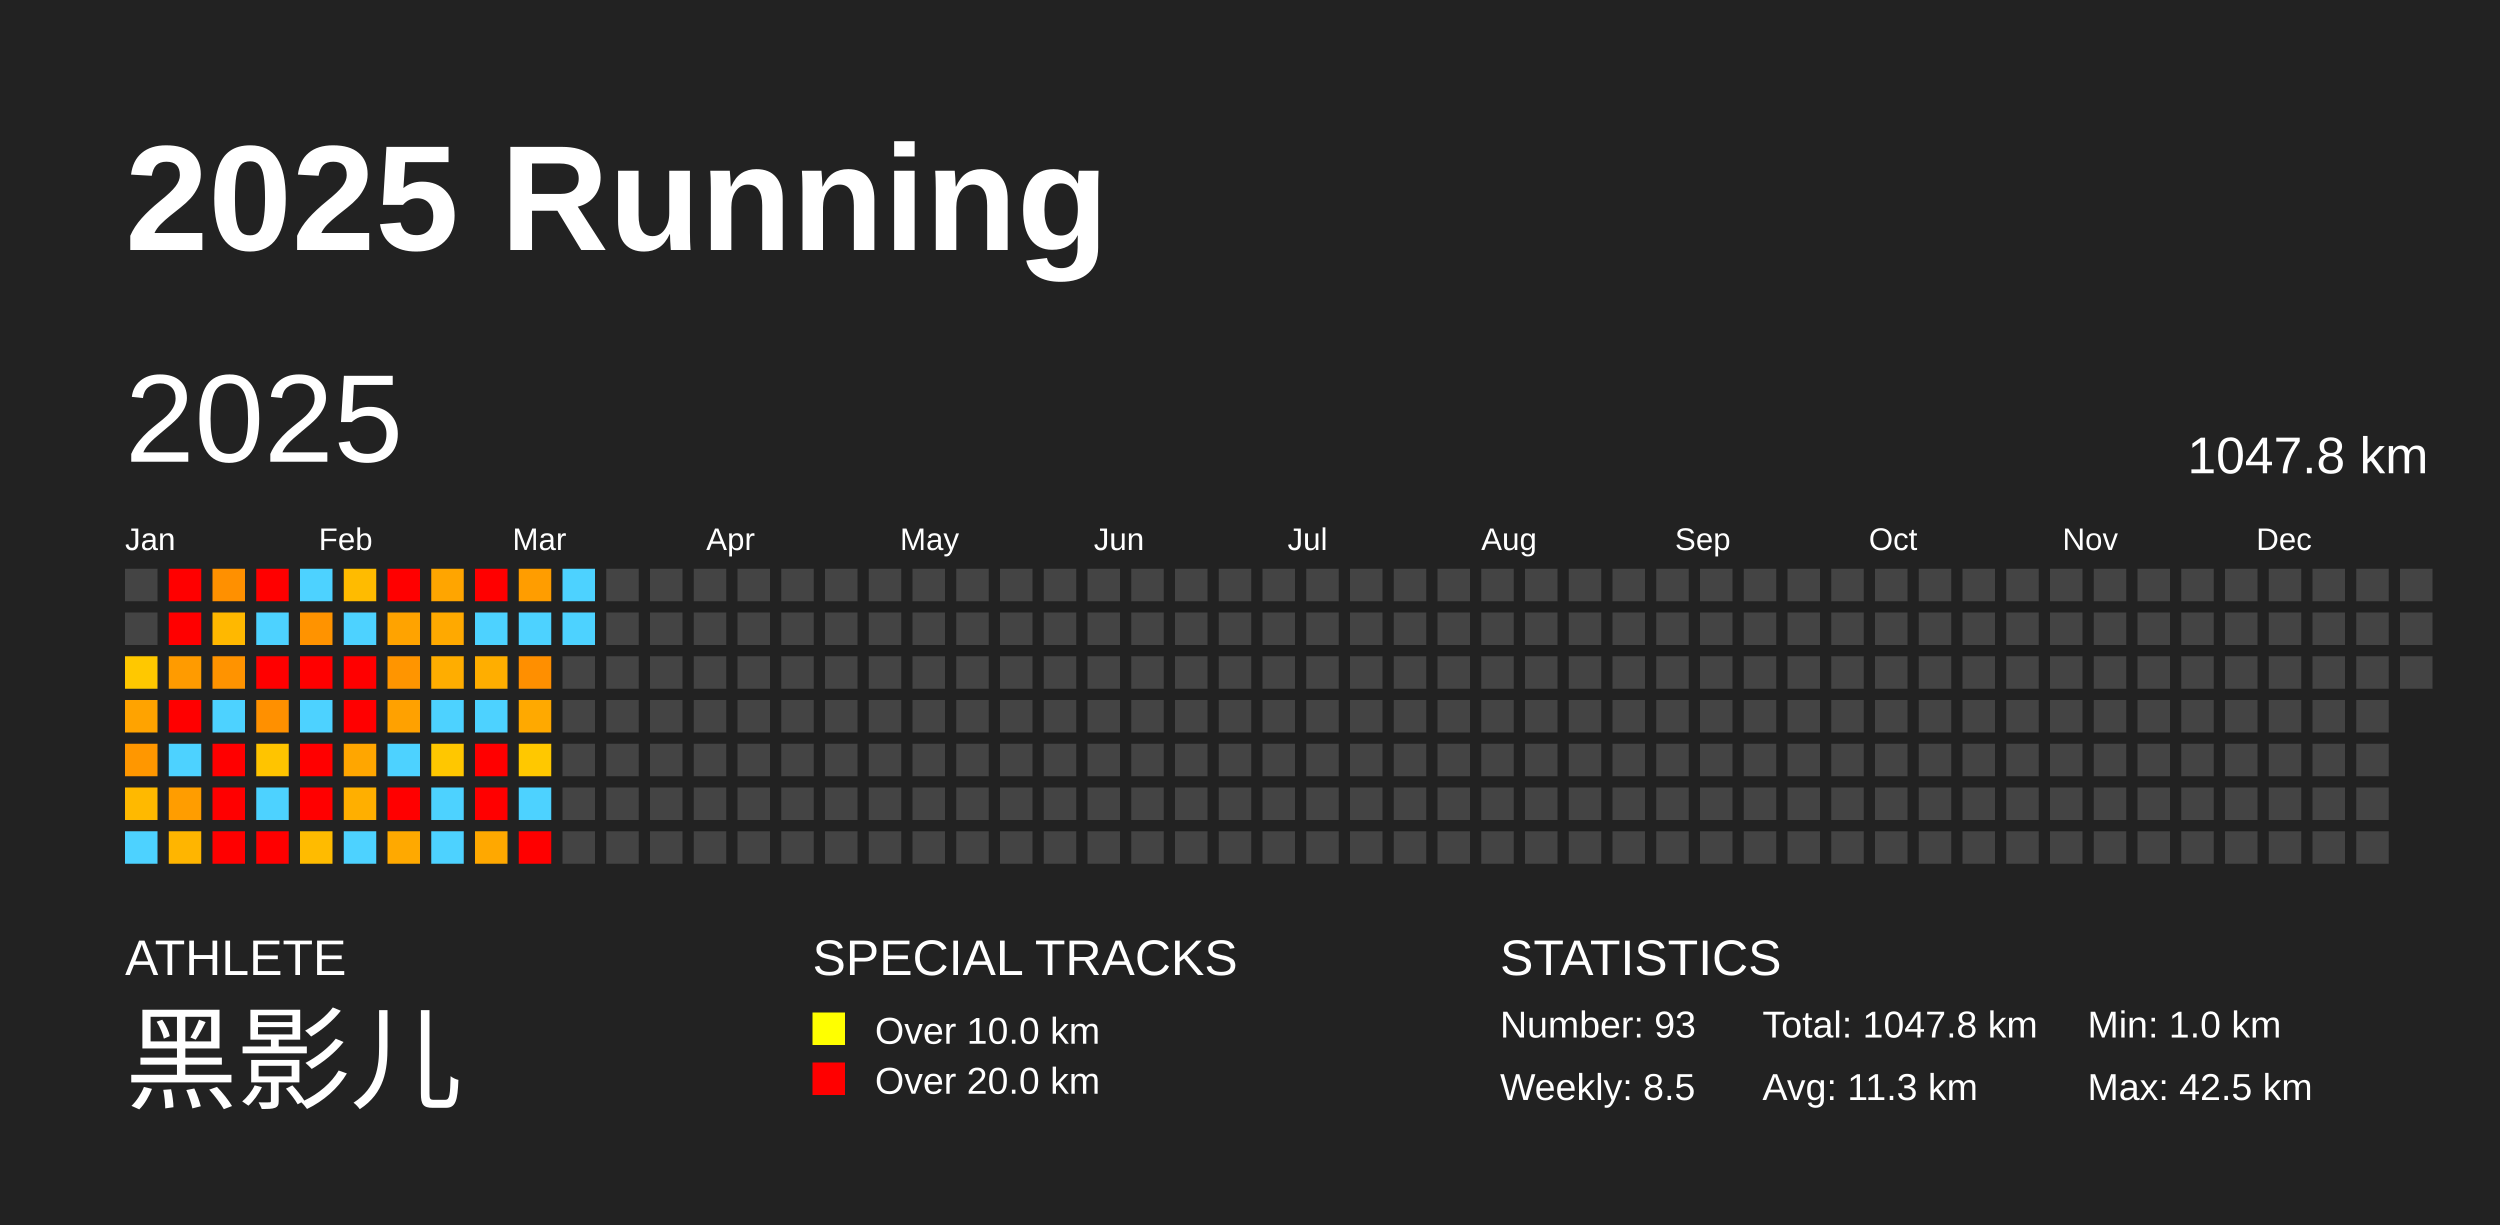
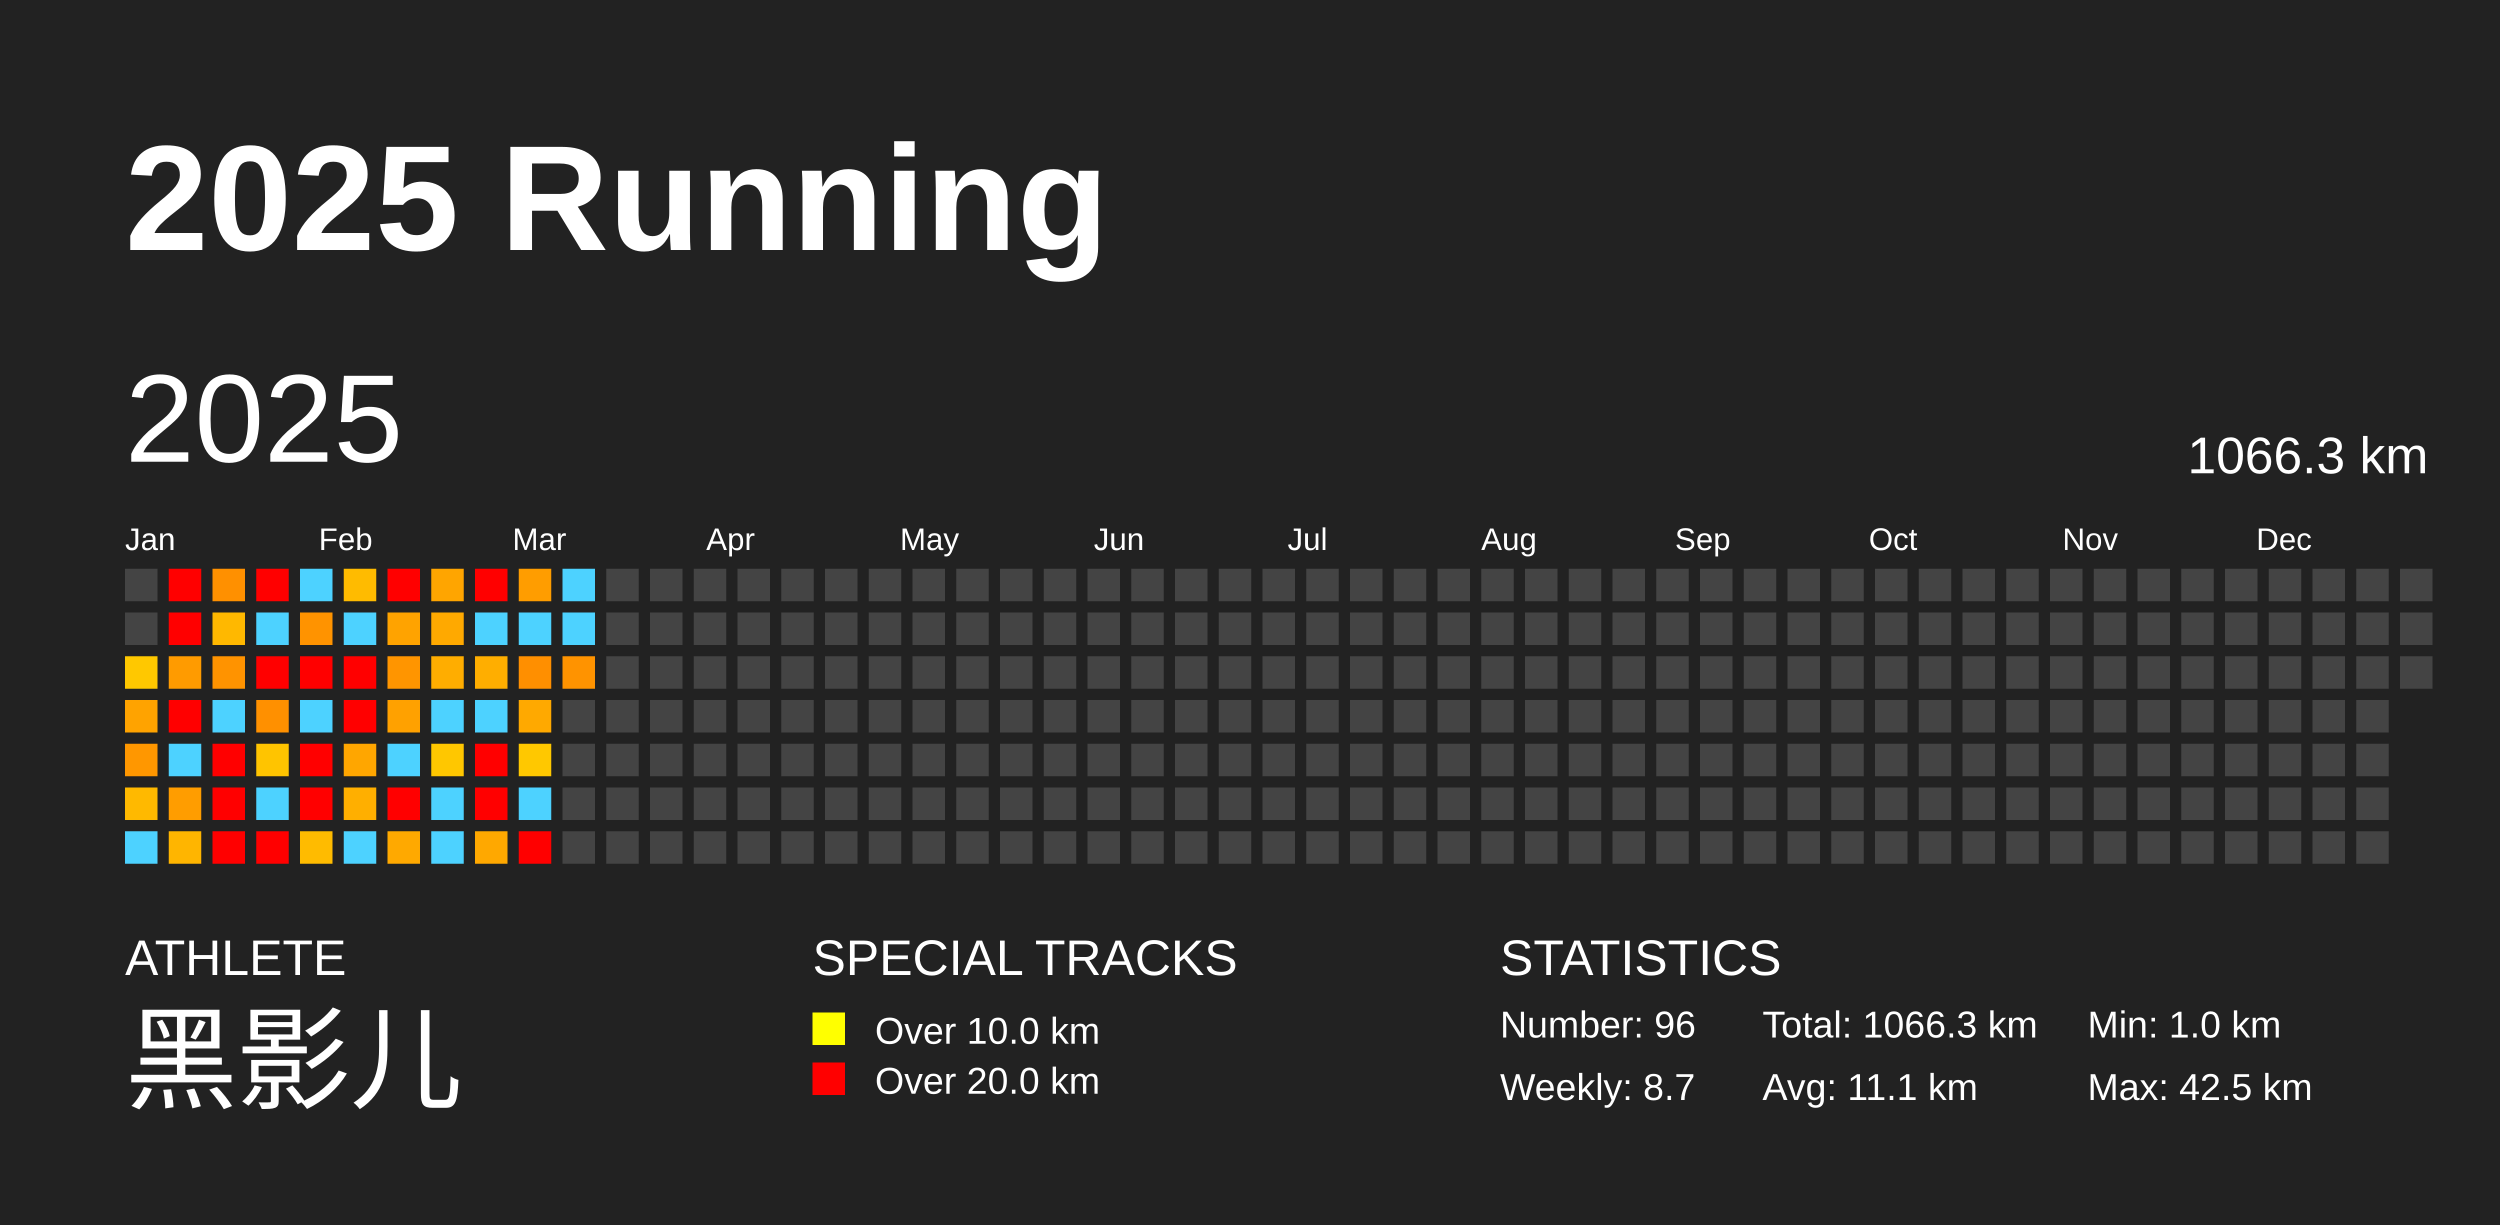
<svg xmlns="http://www.w3.org/2000/svg" baseProfile="full" height="98mm" version="1.1" viewBox="0,0,200,98" width="200mm">
  <defs />
  <rect fill="#222222" height="98" width="200" x="0" y="0" />
  <text fill="#FFFFFF" style="font-size:12px; font-family:Arial; font-weight:bold;" x="10" y="20">2025 Running</text>
  <text fill="#FFFFFF" style="font-size:4px; font-family:Arial" x="10" y="78">ATHLETE</text>
  <text fill="#FFFFFF" style="font-size:9px; font-family:Arial" x="10" y="88">黑影儿</text>
  <text fill="#FFFFFF" style="font-size:4px; font-family:Arial" x="65" y="78">SPECIAL TRACKS</text>
  <rect fill="yellow" height="2.6" width="2.6" x="65" y="81" />
  <text fill="#FFFFFF" style="font-size:3px; font-family:Arial" x="70" y="83.5">Over 10.0 km</text>
  <rect fill="red" height="2.6" width="2.6" x="65" y="85" />
  <text fill="#FFFFFF" style="font-size:3px; font-family:Arial" x="70" y="87.5">Over 20.0 km</text>
  <text fill="#FFFFFF" style="font-size:4px; font-family:Arial" x="120" y="78">STATISTICS</text>
-   <text fill="#FFFFFF" style="font-size:3px; font-family:Arial" x="120" y="83">Number: 93</text>
-   <text fill="#FFFFFF" style="font-size:3px; font-family:Arial" x="120" y="88">Weekly: 8.5</text>
-   <text fill="#FFFFFF" style="font-size:3px; font-family:Arial" x="141" y="83">Total: 1047.8 km</text>
-   <text fill="#FFFFFF" style="font-size:3px; font-family:Arial" x="141" y="88">Avg: 11.3 km</text>
+   <text fill="#FFFFFF" style="font-size:3px; font-family:Arial" x="120" y="83">Number: 96</text>
+   <text fill="#FFFFFF" style="font-size:3px; font-family:Arial" x="120" y="88">Weekly: 8.7</text>
+   <text fill="#FFFFFF" style="font-size:3px; font-family:Arial" x="141" y="83">Total: 1066.3 km</text>
+   <text fill="#FFFFFF" style="font-size:3px; font-family:Arial" x="141" y="88">Avg: 11.1 km</text>
  <text fill="#FFFFFF" style="font-size:3px; font-family:Arial" x="167" y="83">Min: 1.0 km</text>
  <text fill="#FFFFFF" style="font-size:3px; font-family:Arial" x="167" y="88">Max: 42.5 km</text>
  <text dominant-baseline="hanging" fill="#FFFFFF" style="font-size:10.0px; font-family:Arial;" x="10" y="30">2025</text>
-   <text dominant-baseline="hanging" fill="#FFFFFF" style="font-size:4.125px; font-family:Arial;" x="175" y="35">1047.8 km</text>
+   <text dominant-baseline="hanging" fill="#FFFFFF" style="font-size:4.125px; font-family:Arial;" x="175" y="35">1066.3 km</text>
  <text fill="#FFFFFF" style="font-size:2.5px; font-family:Arial" x="10.0" y="44">Jan</text>
  <text fill="#FFFFFF" style="font-size:2.5px; font-family:Arial" x="25.5" y="44">Feb</text>
  <text fill="#FFFFFF" style="font-size:2.5px; font-family:Arial" x="41.0" y="44">Mar</text>
  <text fill="#FFFFFF" style="font-size:2.5px; font-family:Arial" x="56.5" y="44">Apr</text>
  <text fill="#FFFFFF" style="font-size:2.5px; font-family:Arial" x="72.0" y="44">May</text>
  <text fill="#FFFFFF" style="font-size:2.5px; font-family:Arial" x="87.5" y="44">Jun</text>
  <text fill="#FFFFFF" style="font-size:2.5px; font-family:Arial" x="103.0" y="44">Jul</text>
  <text fill="#FFFFFF" style="font-size:2.5px; font-family:Arial" x="118.5" y="44">Aug</text>
  <text fill="#FFFFFF" style="font-size:2.5px; font-family:Arial" x="134.0" y="44">Sep</text>
  <text fill="#FFFFFF" style="font-size:2.5px; font-family:Arial" x="149.5" y="44">Oct</text>
  <text fill="#FFFFFF" style="font-size:2.5px; font-family:Arial" x="165.0" y="44">Nov</text>
  <text fill="#FFFFFF" style="font-size:2.5px; font-family:Arial" x="180.5" y="44">Dec</text>
  <rect fill="#444444" height="2.6" width="2.6" x="10.0" y="45.5" />
  <rect fill="#444444" height="2.6" width="2.6" x="10.0" y="49.0" />
  <rect fill="#ffc800" height="2.6" width="2.6" x="10.0" y="52.5" />
  <rect fill="#ffa300" height="2.6" width="2.6" x="10.0" y="56.0" />
  <rect fill="#ff9700" height="2.6" width="2.6" x="10.0" y="59.5" />
  <rect fill="#ffb900" height="2.6" width="2.6" x="10.0" y="63.0" />
  <rect fill="#4dd2ff" height="2.6" width="2.6" x="10.0" y="66.5" />
  <rect fill="red" height="2.6" width="2.6" x="13.5" y="45.5" />
  <rect fill="red" height="2.6" width="2.6" x="13.5" y="49.0" />
  <rect fill="#ff9b00" height="2.6" width="2.6" x="13.5" y="52.5" />
  <rect fill="red" height="2.6" width="2.6" x="13.5" y="56.0" />
  <rect fill="#4dd2ff" height="2.6" width="2.6" x="13.5" y="59.5" />
  <rect fill="#ff9d00" height="2.6" width="2.6" x="13.5" y="63.0" />
  <rect fill="#ffb500" height="2.6" width="2.6" x="13.5" y="66.5" />
  <rect fill="#ff9000" height="2.6" width="2.6" x="17.0" y="45.5" />
  <rect fill="#ffb800" height="2.6" width="2.6" x="17.0" y="49.0" />
  <rect fill="#ff9300" height="2.6" width="2.6" x="17.0" y="52.5" />
  <rect fill="#4dd2ff" height="2.6" width="2.6" x="17.0" y="56.0" />
  <rect fill="red" height="2.6" width="2.6" x="17.0" y="59.5" />
  <rect fill="red" height="2.6" width="2.6" x="17.0" y="63.0" />
  <rect fill="red" height="2.6" width="2.6" x="17.0" y="66.5" />
  <rect fill="red" height="2.6" width="2.6" x="20.5" y="45.5" />
  <rect fill="#4dd2ff" height="2.6" width="2.6" x="20.5" y="49.0" />
  <rect fill="red" height="2.6" width="2.6" x="20.5" y="52.5" />
  <rect fill="#ff9000" height="2.6" width="2.6" x="20.5" y="56.0" />
  <rect fill="#ffc400" height="2.6" width="2.6" x="20.5" y="59.5" />
  <rect fill="#4dd2ff" height="2.6" width="2.6" x="20.5" y="63.0" />
  <rect fill="red" height="2.6" width="2.6" x="20.5" y="66.5" />
  <rect fill="#4dd2ff" height="2.6" width="2.6" x="24.0" y="45.5" />
  <rect fill="#ff9300" height="2.6" width="2.6" x="24.0" y="49.0" />
  <rect fill="red" height="2.6" width="2.6" x="24.0" y="52.5" />
  <rect fill="#4dd2ff" height="2.6" width="2.6" x="24.0" y="56.0" />
  <rect fill="red" height="2.6" width="2.6" x="24.0" y="59.5" />
  <rect fill="red" height="2.6" width="2.6" x="24.0" y="63.0" />
  <rect fill="#ffbb00" height="2.6" width="2.6" x="24.0" y="66.5" />
  <rect fill="#ffbb00" height="2.6" width="2.6" x="27.5" y="45.5" />
  <rect fill="#4dd2ff" height="2.6" width="2.6" x="27.5" y="49.0" />
  <rect fill="red" height="2.6" width="2.6" x="27.5" y="52.5" />
  <rect fill="red" height="2.6" width="2.6" x="27.5" y="56.0" />
  <rect fill="#ffa600" height="2.6" width="2.6" x="27.5" y="59.5" />
  <rect fill="#ffaf00" height="2.6" width="2.6" x="27.5" y="63.0" />
  <rect fill="#4dd2ff" height="2.6" width="2.6" x="27.5" y="66.5" />
  <rect fill="red" height="2.6" width="2.6" x="31.0" y="45.5" />
  <rect fill="#ffa300" height="2.6" width="2.6" x="31.0" y="49.0" />
  <rect fill="#ff9500" height="2.6" width="2.6" x="31.0" y="52.5" />
  <rect fill="#ffa100" height="2.6" width="2.6" x="31.0" y="56.0" />
  <rect fill="#4dd2ff" height="2.6" width="2.6" x="31.0" y="59.5" />
  <rect fill="red" height="2.6" width="2.6" x="31.0" y="63.0" />
  <rect fill="#ffa900" height="2.6" width="2.6" x="31.0" y="66.5" />
  <rect fill="#ffa500" height="2.6" width="2.6" x="34.5" y="45.5" />
  <rect fill="#ffa900" height="2.6" width="2.6" x="34.5" y="49.0" />
  <rect fill="#ffad00" height="2.6" width="2.6" x="34.5" y="52.5" />
  <rect fill="#4dd2ff" height="2.6" width="2.6" x="34.5" y="56.0" />
  <rect fill="#ffc700" height="2.6" width="2.6" x="34.5" y="59.5" />
  <rect fill="#4dd2ff" height="2.6" width="2.6" x="34.5" y="63.0" />
  <rect fill="#4dd2ff" height="2.6" width="2.6" x="34.5" y="66.5" />
  <rect fill="red" height="2.6" width="2.6" x="38.0" y="45.5" />
  <rect fill="#4dd2ff" height="2.6" width="2.6" x="38.0" y="49.0" />
  <rect fill="#ffae00" height="2.6" width="2.6" x="38.0" y="52.5" />
  <rect fill="#4dd2ff" height="2.6" width="2.6" x="38.0" y="56.0" />
  <rect fill="red" height="2.6" width="2.6" x="38.0" y="59.5" />
  <rect fill="red" height="2.6" width="2.6" x="38.0" y="63.0" />
  <rect fill="#ffa800" height="2.6" width="2.6" x="38.0" y="66.5" />
  <rect fill="#ff9d00" height="2.6" width="2.6" x="41.5" y="45.5" />
  <rect fill="#4dd2ff" height="2.6" width="2.6" x="41.5" y="49.0" />
  <rect fill="#ff8f00" height="2.6" width="2.6" x="41.5" y="52.5" />
  <rect fill="#ffa900" height="2.6" width="2.6" x="41.5" y="56.0" />
  <rect fill="#ffc800" height="2.6" width="2.6" x="41.5" y="59.5" />
  <rect fill="#4dd2ff" height="2.6" width="2.6" x="41.5" y="63.0" />
  <rect fill="red" height="2.6" width="2.6" x="41.5" y="66.5" />
  <rect fill="#4dd2ff" height="2.6" width="2.6" x="45.0" y="45.5" />
  <rect fill="#4dd2ff" height="2.6" width="2.6" x="45.0" y="49.0" />
-   <rect fill="#444444" height="2.6" width="2.6" x="45.0" y="52.5" />
+   <rect fill="#ff9300" height="2.6" width="2.6" x="45.0" y="52.5" />
  <rect fill="#444444" height="2.6" width="2.6" x="45.0" y="56.0" />
  <rect fill="#444444" height="2.6" width="2.6" x="45.0" y="59.5" />
  <rect fill="#444444" height="2.6" width="2.6" x="45.0" y="63.0" />
  <rect fill="#444444" height="2.6" width="2.6" x="45.0" y="66.5" />
  <rect fill="#444444" height="2.6" width="2.6" x="48.5" y="45.5" />
  <rect fill="#444444" height="2.6" width="2.6" x="48.5" y="49.0" />
  <rect fill="#444444" height="2.6" width="2.6" x="48.5" y="52.5" />
  <rect fill="#444444" height="2.6" width="2.6" x="48.5" y="56.0" />
  <rect fill="#444444" height="2.6" width="2.6" x="48.5" y="59.5" />
  <rect fill="#444444" height="2.6" width="2.6" x="48.5" y="63.0" />
  <rect fill="#444444" height="2.6" width="2.6" x="48.5" y="66.5" />
  <rect fill="#444444" height="2.6" width="2.6" x="52.0" y="45.5" />
  <rect fill="#444444" height="2.6" width="2.6" x="52.0" y="49.0" />
  <rect fill="#444444" height="2.6" width="2.6" x="52.0" y="52.5" />
  <rect fill="#444444" height="2.6" width="2.6" x="52.0" y="56.0" />
  <rect fill="#444444" height="2.6" width="2.6" x="52.0" y="59.5" />
  <rect fill="#444444" height="2.6" width="2.6" x="52.0" y="63.0" />
  <rect fill="#444444" height="2.6" width="2.6" x="52.0" y="66.5" />
  <rect fill="#444444" height="2.6" width="2.6" x="55.5" y="45.5" />
  <rect fill="#444444" height="2.6" width="2.6" x="55.5" y="49.0" />
  <rect fill="#444444" height="2.6" width="2.6" x="55.5" y="52.5" />
  <rect fill="#444444" height="2.6" width="2.6" x="55.5" y="56.0" />
  <rect fill="#444444" height="2.6" width="2.6" x="55.5" y="59.5" />
  <rect fill="#444444" height="2.6" width="2.6" x="55.5" y="63.0" />
  <rect fill="#444444" height="2.6" width="2.6" x="55.5" y="66.5" />
  <rect fill="#444444" height="2.6" width="2.6" x="59.0" y="45.5" />
  <rect fill="#444444" height="2.6" width="2.6" x="59.0" y="49.0" />
  <rect fill="#444444" height="2.6" width="2.6" x="59.0" y="52.5" />
  <rect fill="#444444" height="2.6" width="2.6" x="59.0" y="56.0" />
  <rect fill="#444444" height="2.6" width="2.6" x="59.0" y="59.5" />
  <rect fill="#444444" height="2.6" width="2.6" x="59.0" y="63.0" />
  <rect fill="#444444" height="2.6" width="2.6" x="59.0" y="66.5" />
  <rect fill="#444444" height="2.6" width="2.6" x="62.5" y="45.5" />
  <rect fill="#444444" height="2.6" width="2.6" x="62.5" y="49.0" />
  <rect fill="#444444" height="2.6" width="2.6" x="62.5" y="52.5" />
  <rect fill="#444444" height="2.6" width="2.6" x="62.5" y="56.0" />
  <rect fill="#444444" height="2.6" width="2.6" x="62.5" y="59.5" />
  <rect fill="#444444" height="2.6" width="2.6" x="62.5" y="63.0" />
  <rect fill="#444444" height="2.6" width="2.6" x="62.5" y="66.5" />
  <rect fill="#444444" height="2.6" width="2.6" x="66.0" y="45.5" />
  <rect fill="#444444" height="2.6" width="2.6" x="66.0" y="49.0" />
  <rect fill="#444444" height="2.6" width="2.6" x="66.0" y="52.5" />
  <rect fill="#444444" height="2.6" width="2.6" x="66.0" y="56.0" />
  <rect fill="#444444" height="2.6" width="2.6" x="66.0" y="59.5" />
  <rect fill="#444444" height="2.6" width="2.6" x="66.0" y="63.0" />
  <rect fill="#444444" height="2.6" width="2.6" x="66.0" y="66.5" />
  <rect fill="#444444" height="2.6" width="2.6" x="69.5" y="45.5" />
  <rect fill="#444444" height="2.6" width="2.6" x="69.5" y="49.0" />
  <rect fill="#444444" height="2.6" width="2.6" x="69.5" y="52.5" />
  <rect fill="#444444" height="2.6" width="2.6" x="69.5" y="56.0" />
  <rect fill="#444444" height="2.6" width="2.6" x="69.5" y="59.5" />
  <rect fill="#444444" height="2.6" width="2.6" x="69.5" y="63.0" />
  <rect fill="#444444" height="2.6" width="2.6" x="69.5" y="66.5" />
  <rect fill="#444444" height="2.6" width="2.6" x="73.0" y="45.5" />
  <rect fill="#444444" height="2.6" width="2.6" x="73.0" y="49.0" />
  <rect fill="#444444" height="2.6" width="2.6" x="73.0" y="52.5" />
  <rect fill="#444444" height="2.6" width="2.6" x="73.0" y="56.0" />
  <rect fill="#444444" height="2.6" width="2.6" x="73.0" y="59.5" />
  <rect fill="#444444" height="2.6" width="2.6" x="73.0" y="63.0" />
  <rect fill="#444444" height="2.6" width="2.6" x="73.0" y="66.5" />
  <rect fill="#444444" height="2.6" width="2.6" x="76.5" y="45.5" />
  <rect fill="#444444" height="2.6" width="2.6" x="76.5" y="49.0" />
  <rect fill="#444444" height="2.6" width="2.6" x="76.5" y="52.5" />
  <rect fill="#444444" height="2.6" width="2.6" x="76.5" y="56.0" />
  <rect fill="#444444" height="2.6" width="2.6" x="76.5" y="59.5" />
  <rect fill="#444444" height="2.6" width="2.6" x="76.5" y="63.0" />
  <rect fill="#444444" height="2.6" width="2.6" x="76.5" y="66.5" />
  <rect fill="#444444" height="2.6" width="2.6" x="80.0" y="45.5" />
  <rect fill="#444444" height="2.6" width="2.6" x="80.0" y="49.0" />
  <rect fill="#444444" height="2.6" width="2.6" x="80.0" y="52.5" />
  <rect fill="#444444" height="2.6" width="2.6" x="80.0" y="56.0" />
  <rect fill="#444444" height="2.6" width="2.6" x="80.0" y="59.5" />
  <rect fill="#444444" height="2.6" width="2.6" x="80.0" y="63.0" />
  <rect fill="#444444" height="2.6" width="2.6" x="80.0" y="66.5" />
  <rect fill="#444444" height="2.6" width="2.6" x="83.5" y="45.5" />
  <rect fill="#444444" height="2.6" width="2.6" x="83.5" y="49.0" />
  <rect fill="#444444" height="2.6" width="2.6" x="83.5" y="52.5" />
  <rect fill="#444444" height="2.6" width="2.6" x="83.5" y="56.0" />
  <rect fill="#444444" height="2.6" width="2.6" x="83.5" y="59.5" />
  <rect fill="#444444" height="2.6" width="2.6" x="83.5" y="63.0" />
  <rect fill="#444444" height="2.6" width="2.6" x="83.5" y="66.5" />
  <rect fill="#444444" height="2.6" width="2.6" x="87.0" y="45.5" />
  <rect fill="#444444" height="2.6" width="2.6" x="87.0" y="49.0" />
  <rect fill="#444444" height="2.6" width="2.6" x="87.0" y="52.5" />
  <rect fill="#444444" height="2.6" width="2.6" x="87.0" y="56.0" />
  <rect fill="#444444" height="2.6" width="2.6" x="87.0" y="59.5" />
  <rect fill="#444444" height="2.6" width="2.6" x="87.0" y="63.0" />
  <rect fill="#444444" height="2.6" width="2.6" x="87.0" y="66.5" />
  <rect fill="#444444" height="2.6" width="2.6" x="90.5" y="45.5" />
  <rect fill="#444444" height="2.6" width="2.6" x="90.5" y="49.0" />
  <rect fill="#444444" height="2.6" width="2.6" x="90.5" y="52.5" />
  <rect fill="#444444" height="2.6" width="2.6" x="90.5" y="56.0" />
  <rect fill="#444444" height="2.6" width="2.6" x="90.5" y="59.5" />
  <rect fill="#444444" height="2.6" width="2.6" x="90.5" y="63.0" />
  <rect fill="#444444" height="2.6" width="2.6" x="90.5" y="66.5" />
  <rect fill="#444444" height="2.6" width="2.6" x="94.0" y="45.5" />
  <rect fill="#444444" height="2.6" width="2.6" x="94.0" y="49.0" />
  <rect fill="#444444" height="2.6" width="2.6" x="94.0" y="52.5" />
  <rect fill="#444444" height="2.6" width="2.6" x="94.0" y="56.0" />
  <rect fill="#444444" height="2.6" width="2.6" x="94.0" y="59.5" />
  <rect fill="#444444" height="2.6" width="2.6" x="94.0" y="63.0" />
  <rect fill="#444444" height="2.6" width="2.6" x="94.0" y="66.5" />
  <rect fill="#444444" height="2.6" width="2.6" x="97.5" y="45.5" />
  <rect fill="#444444" height="2.6" width="2.6" x="97.5" y="49.0" />
  <rect fill="#444444" height="2.6" width="2.6" x="97.5" y="52.5" />
  <rect fill="#444444" height="2.6" width="2.6" x="97.5" y="56.0" />
  <rect fill="#444444" height="2.6" width="2.6" x="97.5" y="59.5" />
  <rect fill="#444444" height="2.6" width="2.6" x="97.5" y="63.0" />
  <rect fill="#444444" height="2.6" width="2.6" x="97.5" y="66.5" />
  <rect fill="#444444" height="2.6" width="2.6" x="101.0" y="45.5" />
  <rect fill="#444444" height="2.6" width="2.6" x="101.0" y="49.0" />
  <rect fill="#444444" height="2.6" width="2.6" x="101.0" y="52.5" />
  <rect fill="#444444" height="2.6" width="2.6" x="101.0" y="56.0" />
  <rect fill="#444444" height="2.6" width="2.6" x="101.0" y="59.5" />
  <rect fill="#444444" height="2.6" width="2.6" x="101.0" y="63.0" />
  <rect fill="#444444" height="2.6" width="2.6" x="101.0" y="66.5" />
  <rect fill="#444444" height="2.6" width="2.6" x="104.5" y="45.5" />
  <rect fill="#444444" height="2.6" width="2.6" x="104.5" y="49.0" />
  <rect fill="#444444" height="2.6" width="2.6" x="104.5" y="52.5" />
  <rect fill="#444444" height="2.6" width="2.6" x="104.5" y="56.0" />
  <rect fill="#444444" height="2.6" width="2.6" x="104.5" y="59.5" />
  <rect fill="#444444" height="2.6" width="2.6" x="104.5" y="63.0" />
  <rect fill="#444444" height="2.6" width="2.6" x="104.5" y="66.5" />
  <rect fill="#444444" height="2.6" width="2.6" x="108.0" y="45.5" />
  <rect fill="#444444" height="2.6" width="2.6" x="108.0" y="49.0" />
  <rect fill="#444444" height="2.6" width="2.6" x="108.0" y="52.5" />
  <rect fill="#444444" height="2.6" width="2.6" x="108.0" y="56.0" />
  <rect fill="#444444" height="2.6" width="2.6" x="108.0" y="59.5" />
  <rect fill="#444444" height="2.6" width="2.6" x="108.0" y="63.0" />
  <rect fill="#444444" height="2.6" width="2.6" x="108.0" y="66.5" />
  <rect fill="#444444" height="2.6" width="2.6" x="111.5" y="45.5" />
  <rect fill="#444444" height="2.6" width="2.6" x="111.5" y="49.0" />
  <rect fill="#444444" height="2.6" width="2.6" x="111.5" y="52.5" />
  <rect fill="#444444" height="2.6" width="2.6" x="111.5" y="56.0" />
  <rect fill="#444444" height="2.6" width="2.6" x="111.5" y="59.5" />
  <rect fill="#444444" height="2.6" width="2.6" x="111.5" y="63.0" />
  <rect fill="#444444" height="2.6" width="2.6" x="111.5" y="66.5" />
  <rect fill="#444444" height="2.6" width="2.6" x="115.0" y="45.5" />
  <rect fill="#444444" height="2.6" width="2.6" x="115.0" y="49.0" />
  <rect fill="#444444" height="2.6" width="2.6" x="115.0" y="52.5" />
  <rect fill="#444444" height="2.6" width="2.6" x="115.0" y="56.0" />
  <rect fill="#444444" height="2.6" width="2.6" x="115.0" y="59.5" />
  <rect fill="#444444" height="2.6" width="2.6" x="115.0" y="63.0" />
  <rect fill="#444444" height="2.6" width="2.6" x="115.0" y="66.5" />
  <rect fill="#444444" height="2.6" width="2.6" x="118.5" y="45.5" />
  <rect fill="#444444" height="2.6" width="2.6" x="118.5" y="49.0" />
  <rect fill="#444444" height="2.6" width="2.6" x="118.5" y="52.5" />
  <rect fill="#444444" height="2.6" width="2.6" x="118.5" y="56.0" />
  <rect fill="#444444" height="2.6" width="2.6" x="118.5" y="59.5" />
  <rect fill="#444444" height="2.6" width="2.6" x="118.5" y="63.0" />
  <rect fill="#444444" height="2.6" width="2.6" x="118.5" y="66.5" />
  <rect fill="#444444" height="2.6" width="2.6" x="122.0" y="45.5" />
  <rect fill="#444444" height="2.6" width="2.6" x="122.0" y="49.0" />
  <rect fill="#444444" height="2.6" width="2.6" x="122.0" y="52.5" />
  <rect fill="#444444" height="2.6" width="2.6" x="122.0" y="56.0" />
  <rect fill="#444444" height="2.6" width="2.6" x="122.0" y="59.5" />
  <rect fill="#444444" height="2.6" width="2.6" x="122.0" y="63.0" />
  <rect fill="#444444" height="2.6" width="2.6" x="122.0" y="66.5" />
  <rect fill="#444444" height="2.6" width="2.6" x="125.5" y="45.5" />
  <rect fill="#444444" height="2.6" width="2.6" x="125.5" y="49.0" />
  <rect fill="#444444" height="2.6" width="2.6" x="125.5" y="52.5" />
  <rect fill="#444444" height="2.6" width="2.6" x="125.5" y="56.0" />
  <rect fill="#444444" height="2.6" width="2.6" x="125.5" y="59.5" />
  <rect fill="#444444" height="2.6" width="2.6" x="125.5" y="63.0" />
  <rect fill="#444444" height="2.6" width="2.6" x="125.5" y="66.5" />
  <rect fill="#444444" height="2.6" width="2.6" x="129.0" y="45.5" />
  <rect fill="#444444" height="2.6" width="2.6" x="129.0" y="49.0" />
  <rect fill="#444444" height="2.6" width="2.6" x="129.0" y="52.5" />
  <rect fill="#444444" height="2.6" width="2.6" x="129.0" y="56.0" />
  <rect fill="#444444" height="2.6" width="2.6" x="129.0" y="59.5" />
  <rect fill="#444444" height="2.6" width="2.6" x="129.0" y="63.0" />
  <rect fill="#444444" height="2.6" width="2.6" x="129.0" y="66.5" />
  <rect fill="#444444" height="2.6" width="2.6" x="132.5" y="45.5" />
  <rect fill="#444444" height="2.6" width="2.6" x="132.5" y="49.0" />
  <rect fill="#444444" height="2.6" width="2.6" x="132.5" y="52.5" />
  <rect fill="#444444" height="2.6" width="2.6" x="132.5" y="56.0" />
  <rect fill="#444444" height="2.6" width="2.6" x="132.5" y="59.5" />
  <rect fill="#444444" height="2.6" width="2.6" x="132.5" y="63.0" />
  <rect fill="#444444" height="2.6" width="2.6" x="132.5" y="66.5" />
  <rect fill="#444444" height="2.6" width="2.6" x="136.0" y="45.5" />
  <rect fill="#444444" height="2.6" width="2.6" x="136.0" y="49.0" />
  <rect fill="#444444" height="2.6" width="2.6" x="136.0" y="52.5" />
  <rect fill="#444444" height="2.6" width="2.6" x="136.0" y="56.0" />
  <rect fill="#444444" height="2.6" width="2.6" x="136.0" y="59.5" />
  <rect fill="#444444" height="2.6" width="2.6" x="136.0" y="63.0" />
  <rect fill="#444444" height="2.6" width="2.6" x="136.0" y="66.5" />
  <rect fill="#444444" height="2.6" width="2.6" x="139.5" y="45.5" />
  <rect fill="#444444" height="2.6" width="2.6" x="139.5" y="49.0" />
  <rect fill="#444444" height="2.6" width="2.6" x="139.5" y="52.5" />
  <rect fill="#444444" height="2.6" width="2.6" x="139.5" y="56.0" />
  <rect fill="#444444" height="2.6" width="2.6" x="139.5" y="59.5" />
  <rect fill="#444444" height="2.6" width="2.6" x="139.5" y="63.0" />
  <rect fill="#444444" height="2.6" width="2.6" x="139.5" y="66.5" />
  <rect fill="#444444" height="2.6" width="2.6" x="143.0" y="45.5" />
  <rect fill="#444444" height="2.6" width="2.6" x="143.0" y="49.0" />
  <rect fill="#444444" height="2.6" width="2.6" x="143.0" y="52.5" />
  <rect fill="#444444" height="2.6" width="2.6" x="143.0" y="56.0" />
  <rect fill="#444444" height="2.6" width="2.6" x="143.0" y="59.5" />
  <rect fill="#444444" height="2.6" width="2.6" x="143.0" y="63.0" />
  <rect fill="#444444" height="2.6" width="2.6" x="143.0" y="66.5" />
  <rect fill="#444444" height="2.6" width="2.6" x="146.5" y="45.5" />
  <rect fill="#444444" height="2.6" width="2.6" x="146.5" y="49.0" />
  <rect fill="#444444" height="2.6" width="2.6" x="146.5" y="52.5" />
  <rect fill="#444444" height="2.6" width="2.6" x="146.5" y="56.0" />
  <rect fill="#444444" height="2.6" width="2.6" x="146.5" y="59.5" />
  <rect fill="#444444" height="2.6" width="2.6" x="146.5" y="63.0" />
  <rect fill="#444444" height="2.6" width="2.6" x="146.5" y="66.5" />
  <rect fill="#444444" height="2.6" width="2.6" x="150.0" y="45.5" />
  <rect fill="#444444" height="2.6" width="2.6" x="150.0" y="49.0" />
  <rect fill="#444444" height="2.6" width="2.6" x="150.0" y="52.5" />
  <rect fill="#444444" height="2.6" width="2.6" x="150.0" y="56.0" />
  <rect fill="#444444" height="2.6" width="2.6" x="150.0" y="59.5" />
  <rect fill="#444444" height="2.6" width="2.6" x="150.0" y="63.0" />
  <rect fill="#444444" height="2.6" width="2.6" x="150.0" y="66.5" />
  <rect fill="#444444" height="2.6" width="2.6" x="153.5" y="45.5" />
  <rect fill="#444444" height="2.6" width="2.6" x="153.5" y="49.0" />
  <rect fill="#444444" height="2.6" width="2.6" x="153.5" y="52.5" />
  <rect fill="#444444" height="2.6" width="2.6" x="153.5" y="56.0" />
  <rect fill="#444444" height="2.6" width="2.6" x="153.5" y="59.5" />
  <rect fill="#444444" height="2.6" width="2.6" x="153.5" y="63.0" />
  <rect fill="#444444" height="2.6" width="2.6" x="153.5" y="66.5" />
  <rect fill="#444444" height="2.6" width="2.6" x="157.0" y="45.5" />
  <rect fill="#444444" height="2.6" width="2.6" x="157.0" y="49.0" />
  <rect fill="#444444" height="2.6" width="2.6" x="157.0" y="52.5" />
  <rect fill="#444444" height="2.6" width="2.6" x="157.0" y="56.0" />
  <rect fill="#444444" height="2.6" width="2.6" x="157.0" y="59.5" />
  <rect fill="#444444" height="2.6" width="2.6" x="157.0" y="63.0" />
  <rect fill="#444444" height="2.6" width="2.6" x="157.0" y="66.5" />
  <rect fill="#444444" height="2.6" width="2.6" x="160.5" y="45.5" />
  <rect fill="#444444" height="2.6" width="2.6" x="160.5" y="49.0" />
  <rect fill="#444444" height="2.6" width="2.6" x="160.5" y="52.5" />
  <rect fill="#444444" height="2.6" width="2.6" x="160.5" y="56.0" />
  <rect fill="#444444" height="2.6" width="2.6" x="160.5" y="59.5" />
  <rect fill="#444444" height="2.6" width="2.6" x="160.5" y="63.0" />
  <rect fill="#444444" height="2.6" width="2.6" x="160.5" y="66.5" />
  <rect fill="#444444" height="2.6" width="2.6" x="164.0" y="45.5" />
  <rect fill="#444444" height="2.6" width="2.6" x="164.0" y="49.0" />
  <rect fill="#444444" height="2.6" width="2.6" x="164.0" y="52.5" />
  <rect fill="#444444" height="2.6" width="2.6" x="164.0" y="56.0" />
  <rect fill="#444444" height="2.6" width="2.6" x="164.0" y="59.5" />
  <rect fill="#444444" height="2.6" width="2.6" x="164.0" y="63.0" />
  <rect fill="#444444" height="2.6" width="2.6" x="164.0" y="66.5" />
  <rect fill="#444444" height="2.6" width="2.6" x="167.5" y="45.5" />
  <rect fill="#444444" height="2.6" width="2.6" x="167.5" y="49.0" />
  <rect fill="#444444" height="2.6" width="2.6" x="167.5" y="52.5" />
  <rect fill="#444444" height="2.6" width="2.6" x="167.5" y="56.0" />
  <rect fill="#444444" height="2.6" width="2.6" x="167.5" y="59.5" />
  <rect fill="#444444" height="2.6" width="2.6" x="167.5" y="63.0" />
  <rect fill="#444444" height="2.6" width="2.6" x="167.5" y="66.5" />
  <rect fill="#444444" height="2.6" width="2.6" x="171.0" y="45.5" />
  <rect fill="#444444" height="2.6" width="2.6" x="171.0" y="49.0" />
  <rect fill="#444444" height="2.6" width="2.6" x="171.0" y="52.5" />
  <rect fill="#444444" height="2.6" width="2.6" x="171.0" y="56.0" />
  <rect fill="#444444" height="2.6" width="2.6" x="171.0" y="59.5" />
  <rect fill="#444444" height="2.6" width="2.6" x="171.0" y="63.0" />
  <rect fill="#444444" height="2.6" width="2.6" x="171.0" y="66.5" />
  <rect fill="#444444" height="2.6" width="2.6" x="174.5" y="45.5" />
  <rect fill="#444444" height="2.6" width="2.6" x="174.5" y="49.0" />
  <rect fill="#444444" height="2.6" width="2.6" x="174.5" y="52.5" />
  <rect fill="#444444" height="2.6" width="2.6" x="174.5" y="56.0" />
  <rect fill="#444444" height="2.6" width="2.6" x="174.5" y="59.5" />
  <rect fill="#444444" height="2.6" width="2.6" x="174.5" y="63.0" />
  <rect fill="#444444" height="2.6" width="2.6" x="174.5" y="66.5" />
  <rect fill="#444444" height="2.6" width="2.6" x="178.0" y="45.5" />
  <rect fill="#444444" height="2.6" width="2.6" x="178.0" y="49.0" />
  <rect fill="#444444" height="2.6" width="2.6" x="178.0" y="52.5" />
  <rect fill="#444444" height="2.6" width="2.6" x="178.0" y="56.0" />
  <rect fill="#444444" height="2.6" width="2.6" x="178.0" y="59.5" />
  <rect fill="#444444" height="2.6" width="2.6" x="178.0" y="63.0" />
  <rect fill="#444444" height="2.6" width="2.6" x="178.0" y="66.5" />
  <rect fill="#444444" height="2.6" width="2.6" x="181.5" y="45.5" />
  <rect fill="#444444" height="2.6" width="2.6" x="181.5" y="49.0" />
  <rect fill="#444444" height="2.6" width="2.6" x="181.5" y="52.5" />
  <rect fill="#444444" height="2.6" width="2.6" x="181.5" y="56.0" />
  <rect fill="#444444" height="2.6" width="2.6" x="181.5" y="59.5" />
  <rect fill="#444444" height="2.6" width="2.6" x="181.5" y="63.0" />
  <rect fill="#444444" height="2.6" width="2.6" x="181.5" y="66.5" />
  <rect fill="#444444" height="2.6" width="2.6" x="185.0" y="45.5" />
  <rect fill="#444444" height="2.6" width="2.6" x="185.0" y="49.0" />
  <rect fill="#444444" height="2.6" width="2.6" x="185.0" y="52.5" />
  <rect fill="#444444" height="2.6" width="2.6" x="185.0" y="56.0" />
  <rect fill="#444444" height="2.6" width="2.6" x="185.0" y="59.5" />
  <rect fill="#444444" height="2.6" width="2.6" x="185.0" y="63.0" />
  <rect fill="#444444" height="2.6" width="2.6" x="185.0" y="66.5" />
  <rect fill="#444444" height="2.6" width="2.6" x="188.5" y="45.5" />
  <rect fill="#444444" height="2.6" width="2.6" x="188.5" y="49.0" />
  <rect fill="#444444" height="2.6" width="2.6" x="188.5" y="52.5" />
  <rect fill="#444444" height="2.6" width="2.6" x="188.5" y="56.0" />
  <rect fill="#444444" height="2.6" width="2.6" x="188.5" y="59.5" />
  <rect fill="#444444" height="2.6" width="2.6" x="188.5" y="63.0" />
  <rect fill="#444444" height="2.6" width="2.6" x="188.5" y="66.5" />
  <rect fill="#444444" height="2.6" width="2.6" x="192.0" y="45.5" />
  <rect fill="#444444" height="2.6" width="2.6" x="192.0" y="49.0" />
  <rect fill="#444444" height="2.6" width="2.6" x="192.0" y="52.5" />
</svg>
